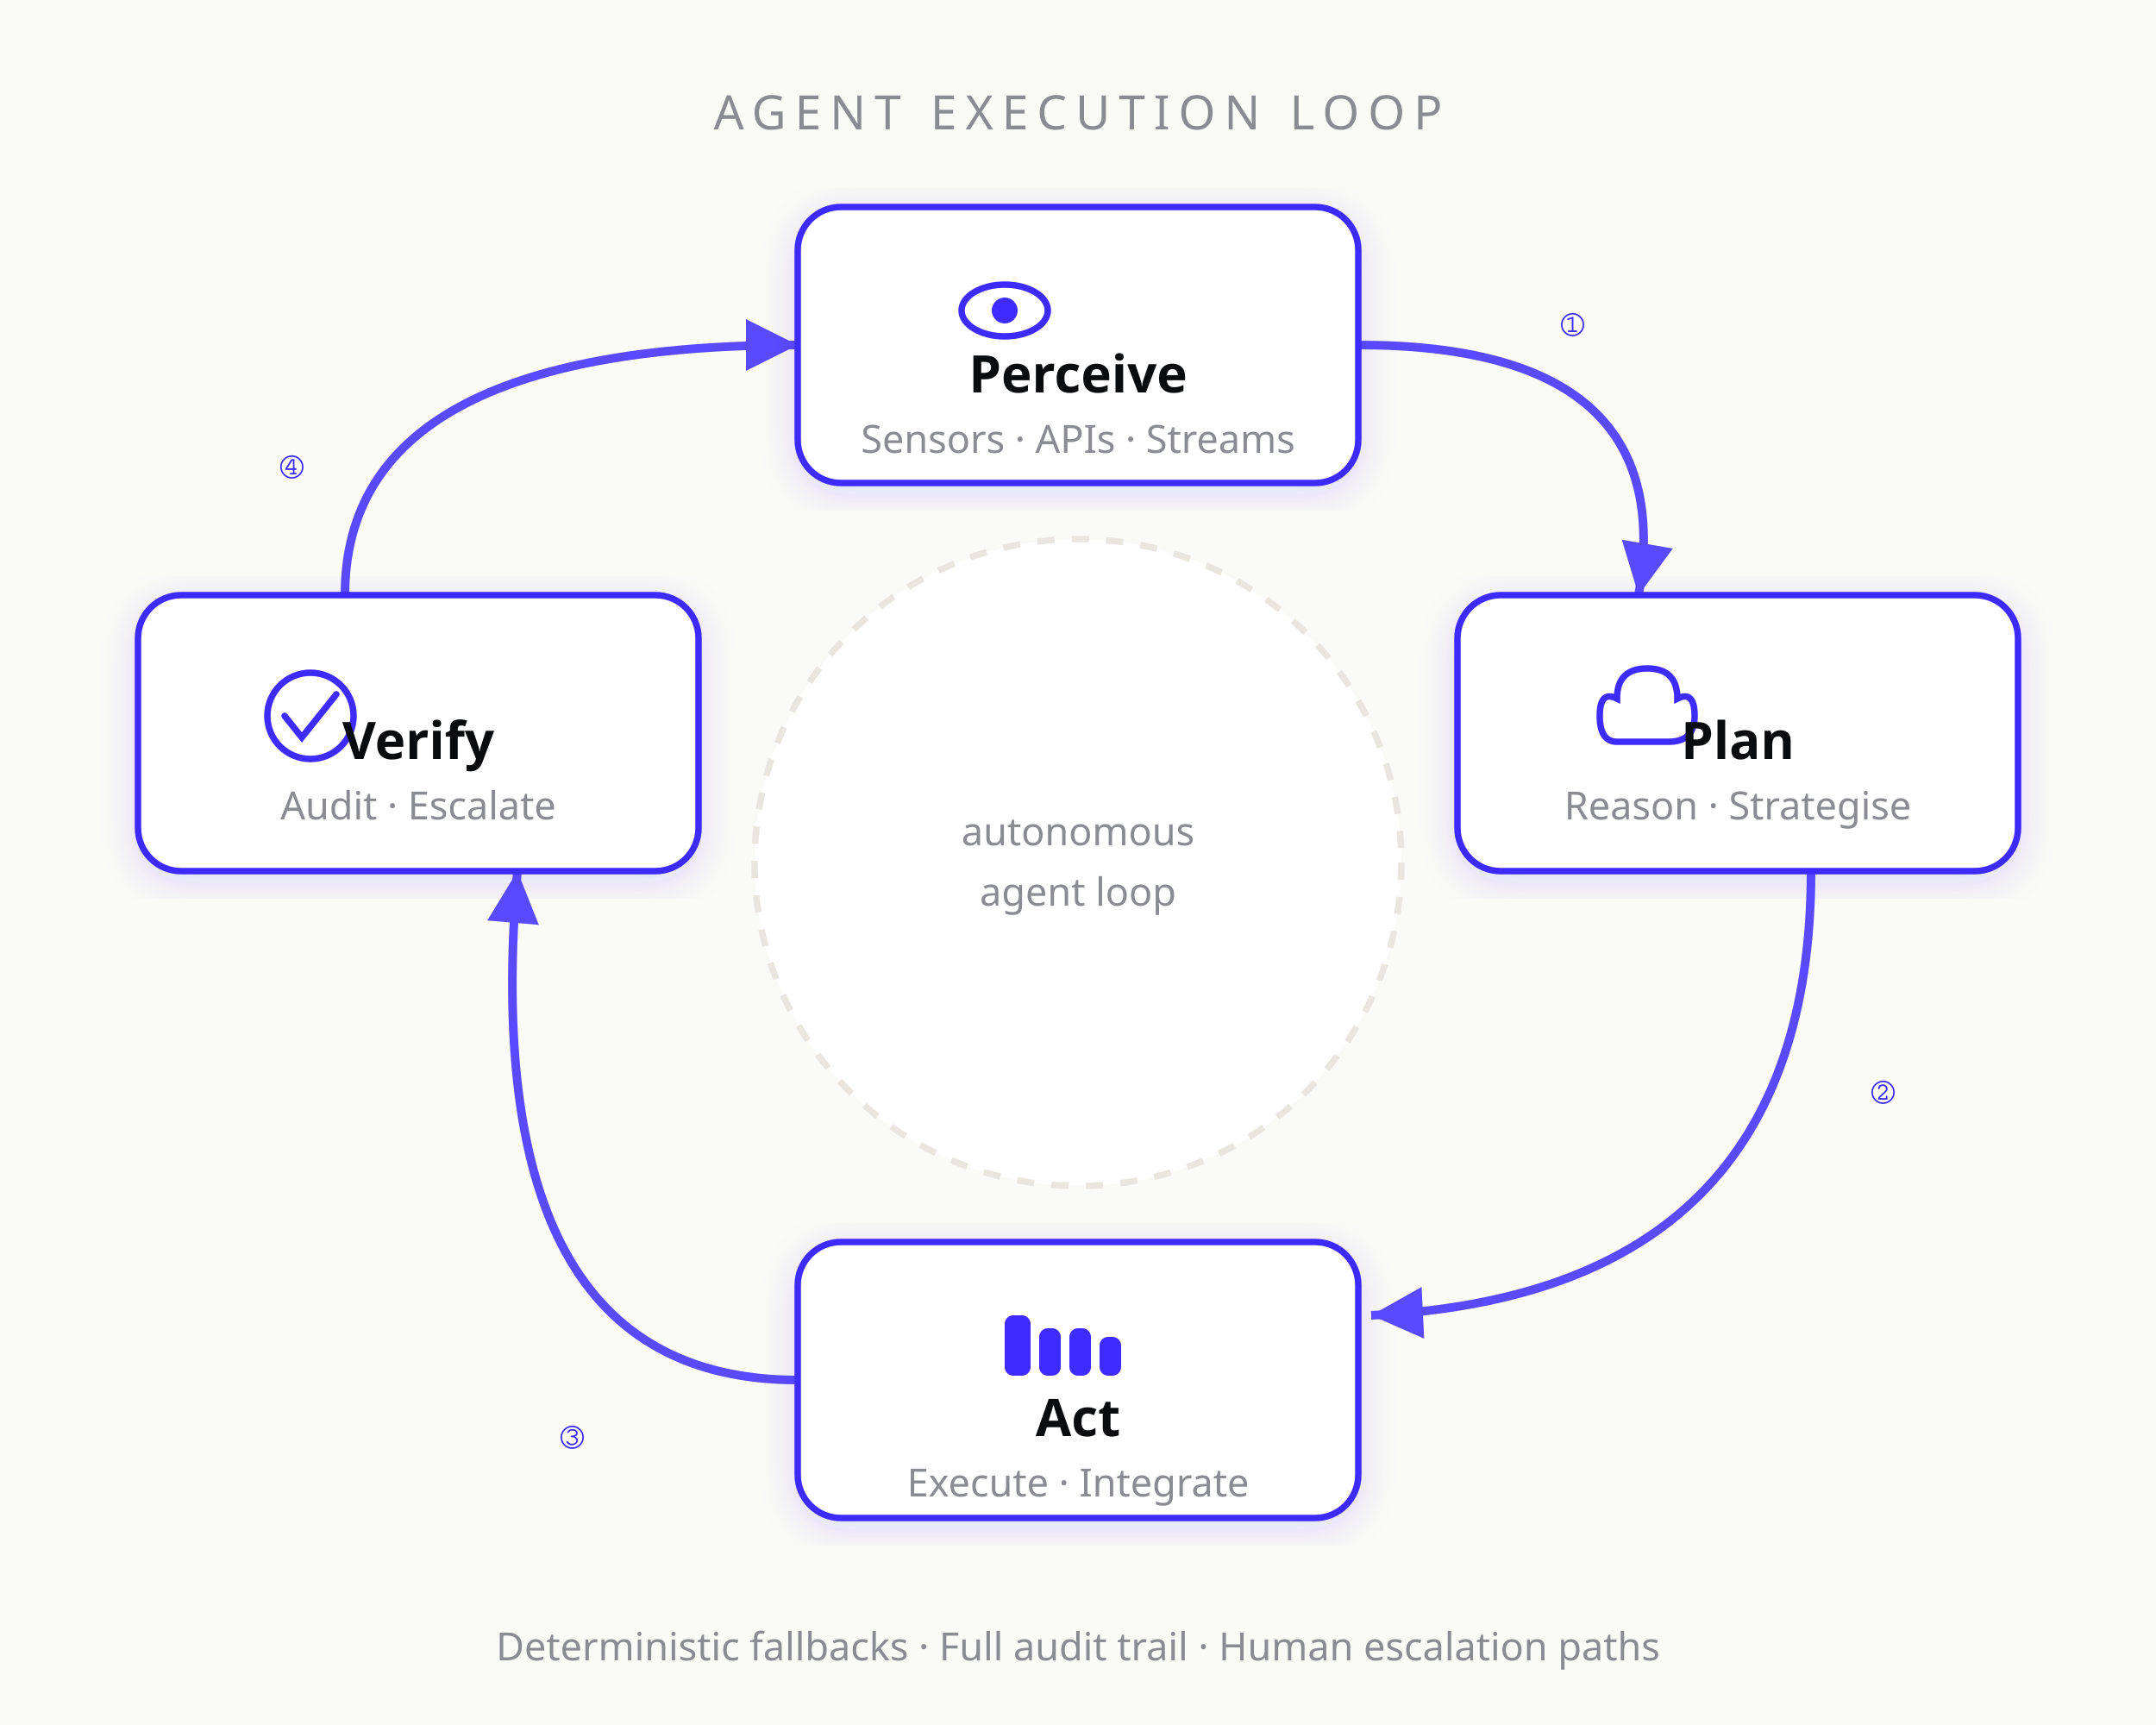
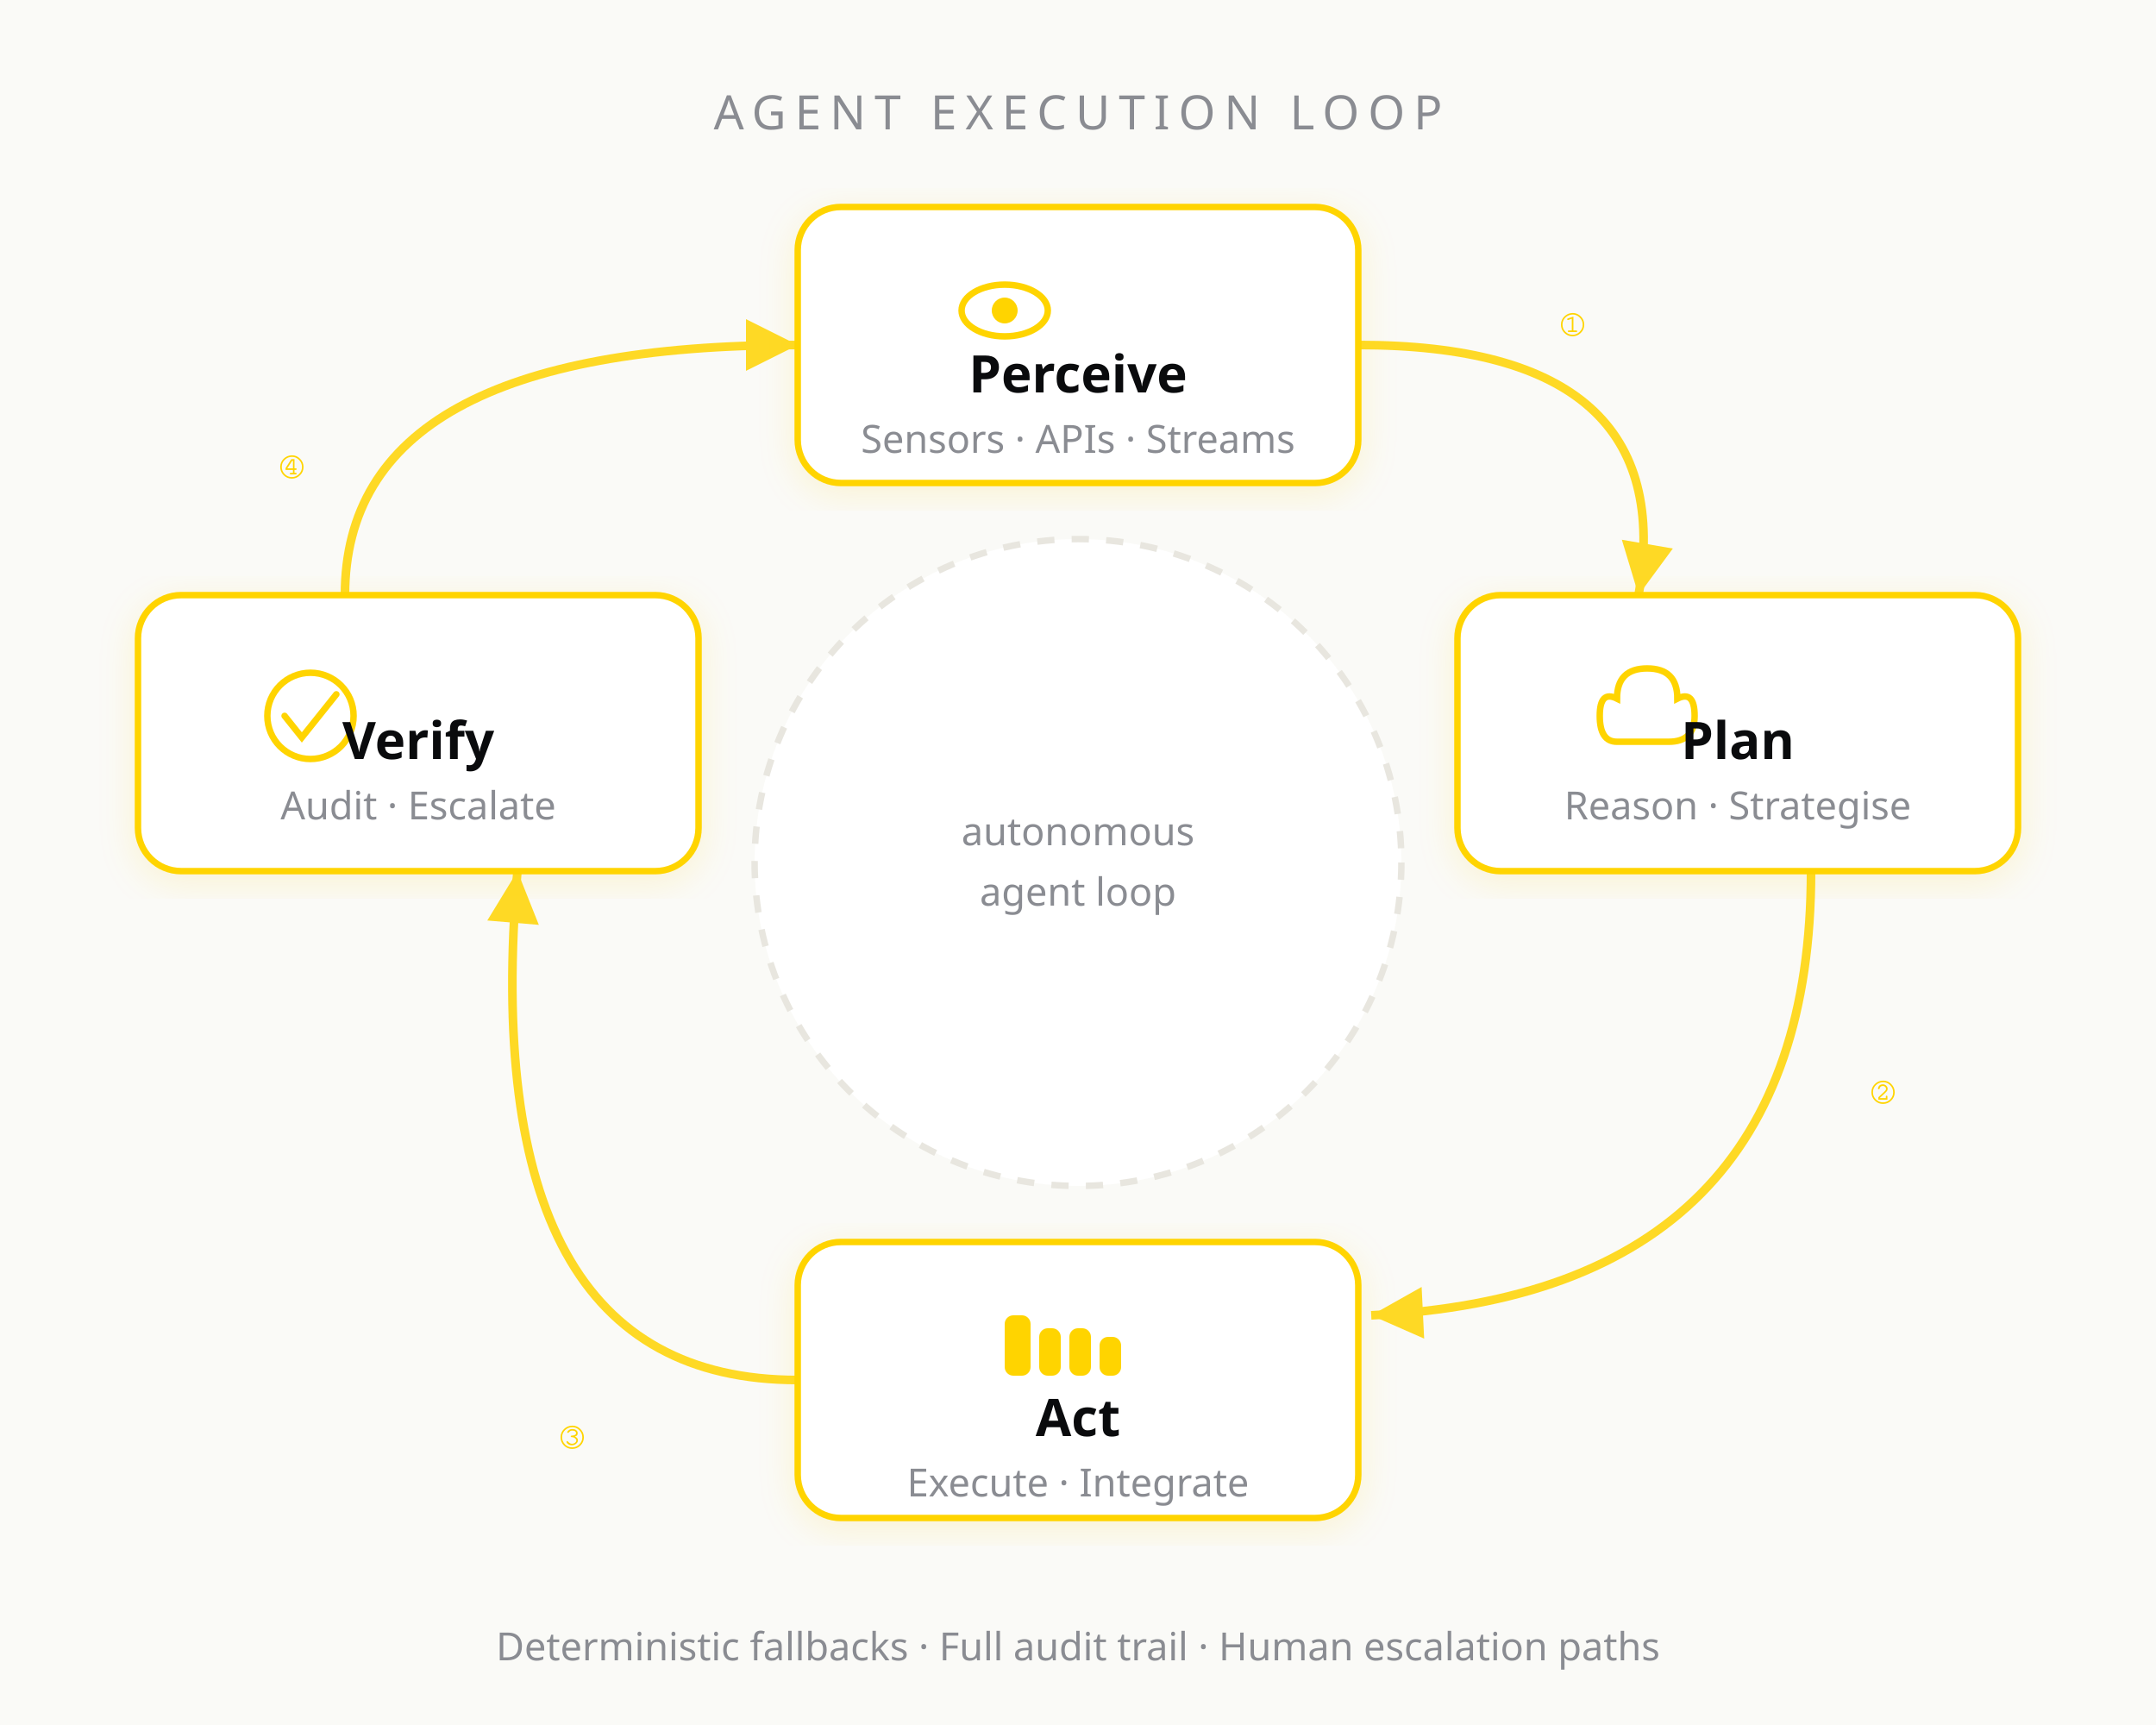
<svg xmlns="http://www.w3.org/2000/svg" viewBox="0 0 500 400" width="500" height="400">
  <defs>
    <marker id="arrow" markerWidth="8" markerHeight="8" refX="6" refY="3" orient="auto">
-       <path d="M 0 0 L 6 3 L 0 6 Z" fill="#3D2BFF" />
+       <path d="M 0 0 L 6 3 L 0 6 Z" fill="#FFD400" />
    </marker>
    <filter id="node-shadow">
-       <feDropShadow dx="0" dy="2" stdDeviation="4" flood-color="#3D2BFF" flood-opacity="0.15" />
+       <feDropShadow dx="0" dy="2" stdDeviation="4" flood-color="#FFD400" flood-opacity="0.15" />
    </filter>
  </defs>
  <rect width="500" height="400" fill="#FAFAF7" />
  <text x="250" y="30" font-family="sans-serif" font-size="11" fill="#8A8C92" text-anchor="middle" letter-spacing="2">AGENT EXECUTION LOOP</text>
  <circle cx="250" cy="200" r="75" fill="#FFFFFF" stroke="#E8E6DF" stroke-width="1.5" stroke-dasharray="4 4" />
  <text x="250" y="196" font-family="sans-serif" font-size="9" fill="#8A8C92" text-anchor="middle">autonomous</text>
  <text x="250" y="210" font-family="sans-serif" font-size="9" fill="#8A8C92" text-anchor="middle">agent loop</text>
  <g filter="url(#node-shadow)">
-     <rect x="185" y="48" width="130" height="64" rx="10" fill="#FFFFFF" stroke="#3D2BFF" stroke-width="1.5" />
+     <rect x="185" y="48" width="130" height="64" rx="10" fill="#FFFFFF" stroke="#FFD400" stroke-width="1.5" />
  </g>
-   <ellipse cx="233" cy="72" rx="10" ry="6" fill="none" stroke="#3D2BFF" stroke-width="1.5" />
-   <circle cx="233" cy="72" r="3" fill="#3D2BFF" />
+   <ellipse cx="233" cy="72" rx="10" ry="6" fill="none" stroke="#FFD400" stroke-width="1.5" />
+   <circle cx="233" cy="72" r="3" fill="#FFD400" />
  <text x="250" y="91" font-family="sans-serif" font-size="12" font-weight="600" fill="#0A0B0D" text-anchor="middle">Perceive</text>
  <text x="250" y="105" font-family="sans-serif" font-size="9" fill="#8A8C92" text-anchor="middle">Sensors · APIs · Streams</text>
  <g filter="url(#node-shadow)">
-     <rect x="338" y="138" width="130" height="64" rx="10" fill="#FFFFFF" stroke="#3D2BFF" stroke-width="1.5" />
+     <rect x="338" y="138" width="130" height="64" rx="10" fill="#FFFFFF" stroke="#FFD400" stroke-width="1.5" />
  </g>
-   <path d="M 375 162 Q 375 155 382 155 Q 389 155 389 162 Q 393 160 393 166 Q 393 172 387 172 L 375 172 Q 371 172 371 166 Q 371 160 375 162 Z" fill="none" stroke="#3D2BFF" stroke-width="1.5" />
+   <path d="M 375 162 Q 375 155 382 155 Q 389 155 389 162 Q 393 160 393 166 Q 393 172 387 172 L 375 172 Q 371 172 371 166 Q 371 160 375 162 Z" fill="none" stroke="#FFD400" stroke-width="1.5" />
  <text x="403" y="176" font-family="sans-serif" font-size="12" font-weight="600" fill="#0A0B0D" text-anchor="middle">Plan</text>
  <text x="403" y="190" font-family="sans-serif" font-size="9" fill="#8A8C92" text-anchor="middle">Reason · Strategise</text>
  <g filter="url(#node-shadow)">
-     <rect x="185" y="288" width="130" height="64" rx="10" fill="#FFFFFF" stroke="#3D2BFF" stroke-width="1.5" />
+     <rect x="185" y="288" width="130" height="64" rx="10" fill="#FFFFFF" stroke="#FFD400" stroke-width="1.5" />
  </g>
-   <rect x="233" y="305" width="6" height="14" rx="2" fill="#3D2BFF" />
-   <rect x="241" y="308" width="5" height="11" rx="2" fill="#3D2BFF" />
-   <rect x="248" y="308" width="5" height="11" rx="2" fill="#3D2BFF" />
-   <rect x="255" y="310" width="5" height="9" rx="2" fill="#3D2BFF" />
+   <rect x="233" y="305" width="6" height="14" rx="2" fill="#FFD400" />
+   <rect x="241" y="308" width="5" height="11" rx="2" fill="#FFD400" />
+   <rect x="248" y="308" width="5" height="11" rx="2" fill="#FFD400" />
+   <rect x="255" y="310" width="5" height="9" rx="2" fill="#FFD400" />
  <text x="250" y="333" font-family="sans-serif" font-size="12" font-weight="600" fill="#0A0B0D" text-anchor="middle">Act</text>
  <text x="250" y="347" font-family="sans-serif" font-size="9" fill="#8A8C92" text-anchor="middle">Execute · Integrate</text>
  <g filter="url(#node-shadow)">
-     <rect x="32" y="138" width="130" height="64" rx="10" fill="#FFFFFF" stroke="#3D2BFF" stroke-width="1.5" />
+     <rect x="32" y="138" width="130" height="64" rx="10" fill="#FFFFFF" stroke="#FFD400" stroke-width="1.5" />
  </g>
-   <circle cx="72" cy="166" r="10" fill="none" stroke="#3D2BFF" stroke-width="1.5" />
-   <path d="M 66 166 L 70 171 L 78 161" fill="none" stroke="#3D2BFF" stroke-width="1.5" stroke-linecap="round" />
+   <circle cx="72" cy="166" r="10" fill="none" stroke="#FFD400" stroke-width="1.5" />
+   <path d="M 66 166 L 70 171 L 78 161" fill="none" stroke="#FFD400" stroke-width="1.5" stroke-linecap="round" />
  <text x="97" y="176" font-family="sans-serif" font-size="12" font-weight="600" fill="#0A0B0D" text-anchor="middle">Verify</text>
  <text x="97" y="190" font-family="sans-serif" font-size="9" fill="#8A8C92" text-anchor="middle">Audit · Escalate</text>
-   <path d="M 315 80 Q 390 80 380 138" fill="none" stroke="#3D2BFF" stroke-width="2" marker-end="url(#arrow)" opacity="0.85" />
-   <path d="M 420 202 Q 420 300 318 305" fill="none" stroke="#3D2BFF" stroke-width="2" marker-end="url(#arrow)" opacity="0.85" />
-   <path d="M 185 320 Q 110 320 120 202" fill="none" stroke="#3D2BFF" stroke-width="2" marker-end="url(#arrow)" opacity="0.85" />
-   <path d="M 80 138 Q 80 80 185 80" fill="none" stroke="#3D2BFF" stroke-width="2" marker-end="url(#arrow)" opacity="0.85" />
-   <text x="362" y="77" font-family="monospace" font-size="9" fill="#3D2BFF">①</text>
-   <text x="434" y="255" font-family="monospace" font-size="9" fill="#3D2BFF">②</text>
-   <text x="130" y="335" font-family="monospace" font-size="9" fill="#3D2BFF">③</text>
-   <text x="65" y="110" font-family="monospace" font-size="9" fill="#3D2BFF">④</text>
+   <path d="M 315 80 Q 390 80 380 138" fill="none" stroke="#FFD400" stroke-width="2" marker-end="url(#arrow)" opacity="0.85" />
+   <path d="M 420 202 Q 420 300 318 305" fill="none" stroke="#FFD400" stroke-width="2" marker-end="url(#arrow)" opacity="0.85" />
+   <path d="M 185 320 Q 110 320 120 202" fill="none" stroke="#FFD400" stroke-width="2" marker-end="url(#arrow)" opacity="0.85" />
+   <path d="M 80 138 Q 80 80 185 80" fill="none" stroke="#FFD400" stroke-width="2" marker-end="url(#arrow)" opacity="0.85" />
+   <text x="362" y="77" font-family="monospace" font-size="9" fill="#FFD400">①</text>
+   <text x="434" y="255" font-family="monospace" font-size="9" fill="#FFD400">②</text>
+   <text x="130" y="335" font-family="monospace" font-size="9" fill="#FFD400">③</text>
+   <text x="65" y="110" font-family="monospace" font-size="9" fill="#FFD400">④</text>
  <text x="250" y="385" font-family="sans-serif" font-size="9" fill="#8A8C92" text-anchor="middle">Deterministic fallbacks · Full audit trail · Human escalation paths</text>
</svg>
